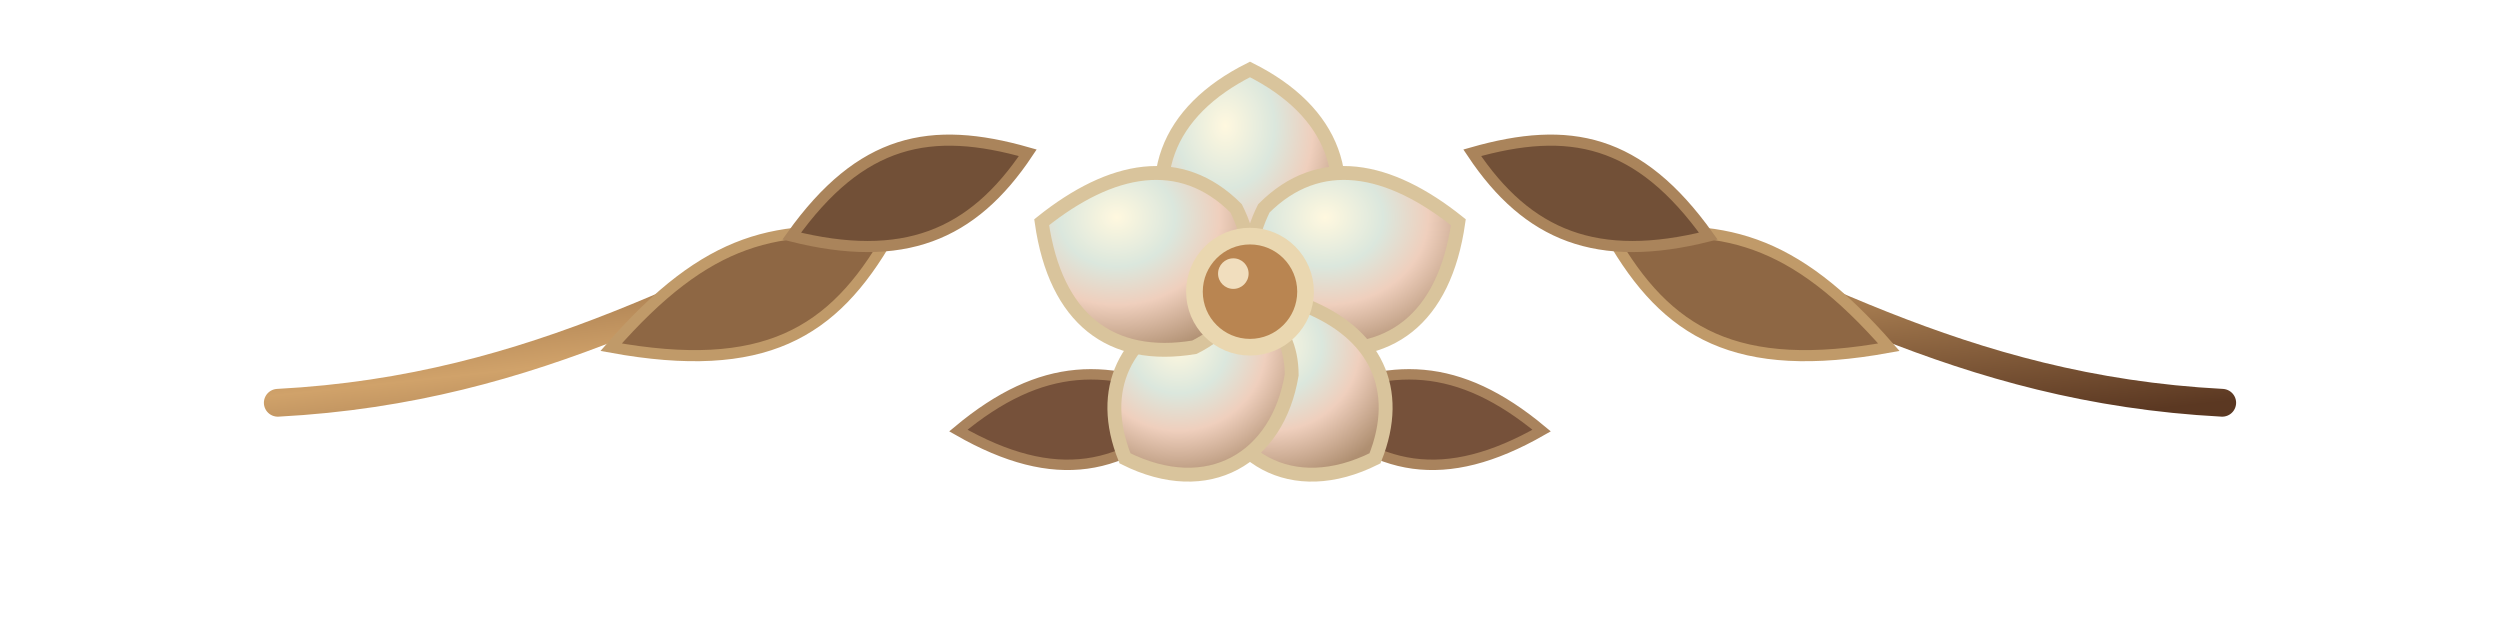
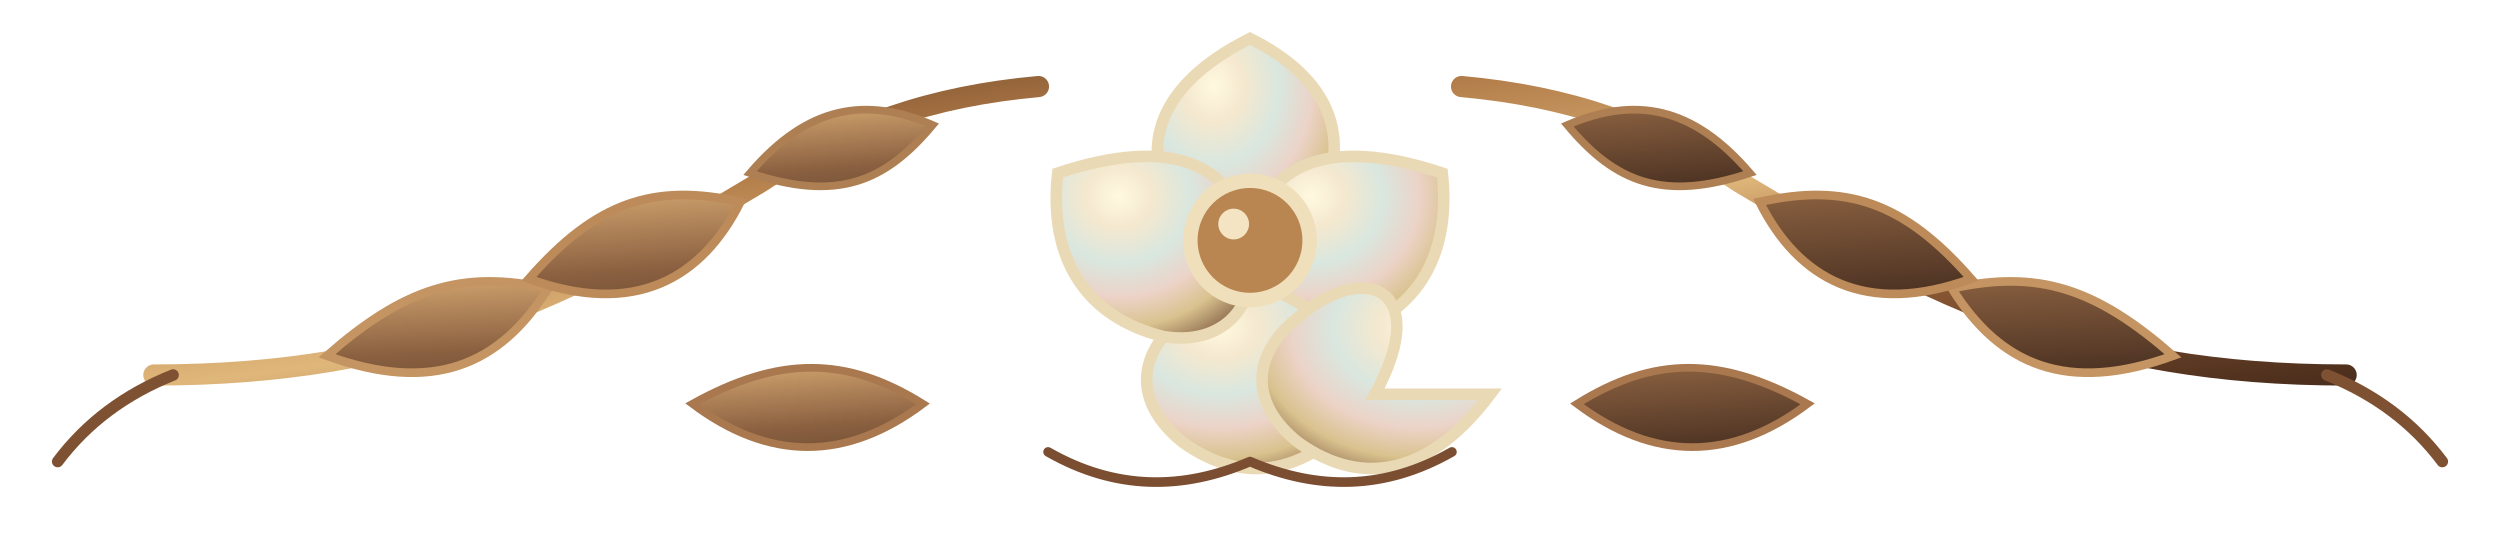
- <svg xmlns="http://www.w3.org/2000/svg" viewBox="0 0 180 46" fill="none">
+ <svg xmlns="http://www.w3.org/2000/svg" viewBox="0 0 260 58" fill="none">
  <defs>
    <linearGradient id="brass" x1="0" y1="0" x2="1" y2="1">
-       <stop stop-color="#6d4528" />
-       <stop offset=".48" stop-color="#d0a26a" />
-       <stop offset="1" stop-color="#5b3822" />
+       <stop stop-color="#5f3a21" />
+       <stop offset=".28" stop-color="#b17b48" />
+       <stop offset=".52" stop-color="#e0b77b" />
+       <stop offset=".75" stop-color="#8a5834" />
+       <stop offset="1" stop-color="#4d2f1d" />
    </linearGradient>
-     <radialGradient id="pearl" cx="36%" cy="25%" r="80%">
-       <stop stop-color="#fff8df" />
-       <stop offset=".35" stop-color="#dbe7dd" />
-       <stop offset=".62" stop-color="#efcfbd" />
-       <stop offset="1" stop-color="#af8f71" />
+     <radialGradient id="pearl" cx="32%" cy="22%" r="88%">
+       <stop stop-color="#fff9df" />
+       <stop offset=".2" stop-color="#f4e8cf" />
+       <stop offset=".42" stop-color="#d9e7df" />
+       <stop offset=".63" stop-color="#ecd3c8" />
+       <stop offset=".82" stop-color="#d9c28e" />
+       <stop offset="1" stop-color="#927052" />
    </radialGradient>
+     <linearGradient id="leaf" x1="0" y1="0" x2="1" y2="1">
+       <stop stop-color="#d2a46f" />
+       <stop offset=".42" stop-color="#8a6040" />
+       <stop offset="1" stop-color="#493021" />
+     </linearGradient>
  </defs>
-   <path d="M20 29c19-1 31-9 46-15M160 29c-19-1-31-9-46-15" stroke="url(#brass)" stroke-width="2" stroke-linecap="round" />
-   <path d="M44 25c7-8 12-9 20-8-4 7-9 10-20 8ZM136 25c-7-8-12-9-20-8 4 7 9 10 20 8Z" fill="#8e6744" stroke="#c09a69" stroke-width=".8" />
-   <path d="M57 17c5-7 10-8 17-6-4 6-9 8-17 6ZM123 17c-5-7-10-8-17-6 4 6 9 8 17 6Z" fill="#725037" stroke="#aa845b" stroke-width=".8" />
-   <path d="M69 31c6-5 11-5 17-2-5 5-10 6-17 2ZM111 31c-6-5-11-5-17-2 5 5 10 6 17 2Z" fill="#76513a" stroke="#a9835d" stroke-width=".75" />
-   <g transform="translate(90 21)">
-     <path d="M0-16C6-13 8-8 5-2 2 1-2 1-5-2-8-8-6-13 0-16Z" fill="url(#pearl)" stroke="#d9c49c" stroke-width="1" />
-     <path d="M15-5C14 2 10 5 4 4 0 2-1-2 1-6 5-10 10-9 15-5Z" fill="url(#pearl)" stroke="#d9c49c" stroke-width="1" />
-     <path d="M9 12C3 15-2 12-3 6-3 2 0 0 4 1 9 3 11 7 9 12Z" fill="url(#pearl)" stroke="#d9c49c" stroke-width="1" />
-     <path d="M-9 12C-11 7-9 3-4 1 0 0 3 2 3 6 2 12-3 15-9 12Z" fill="url(#pearl)" stroke="#d9c49c" stroke-width="1" />
-     <path d="M-15-5C-10-9-5-10-1-6 1-2 0 2-4 4-10 5-14 2-15-5Z" fill="url(#pearl)" stroke="#d9c49c" stroke-width="1" />
-     <circle r="4" fill="#b98551" stroke="#ead7b0" stroke-width="1.2" />
-     <circle cx="-1.2" cy="-1.3" r="1.1" fill="#fff4d9" opacity=".8" />
+   <path d="M16 39C43 39 59 31 79 19c9-6 18-9 29-10M244 39c-27 0-43-8-63-20-9-6-18-9-29-10" stroke="url(#brass)" stroke-width="2.2" stroke-linecap="round" />
+   <path d="M34 37c8-7 14-9 23-7-5 8-12 11-23 7ZM226 37c-8-7-14-9-23-7 5 8 12 11 23 7Z" fill="url(#leaf)" stroke="#c49462" stroke-width=".9" />
+   <path d="M55 29c7-8 13-10 22-8-4 8-11 12-22 8ZM205 29c-7-8-13-10-22-8 4 8 11 12 22 8Z" fill="url(#leaf)" stroke="#bc8b59" stroke-width=".9" />
+   <path d="M78 18c6-7 12-8 19-5-5 6-10 8-19 5ZM182 18c-6-7-12-8-19-5 5 6 10 8 19 5Z" fill="url(#leaf)" stroke="#ae7f52" stroke-width=".8" />
+   <path d="M72 42c9-5 16-5 24 0-8 6-16 6-24 0ZM188 42c-9-5-16-5-24 0 8 6 16 6 24 0Z" fill="url(#leaf)" stroke="#a9784f" stroke-width=".8" />
+   <path d="M18 39c-5 2-9 5-12 9M242 39c5 2 9 5 12 9" stroke="#7f5133" stroke-width="1.2" stroke-linecap="round" />
+   <g transform="translate(130 25)">
+     <path d="M0-21c8 4 11 10 7 18-3 5-9 6-14 1-5-7-3-14 7-19Z" fill="url(#pearl)" stroke="#ead9b5" stroke-width="1.2" />
+     <path d="M20-7c1 9-3 15-11 17-6 1-10-3-9-9 1-9 8-12 20-8Z" fill="url(#pearl)" stroke="#ead9b5" stroke-width="1.2" />
+     <path d="M13 16c-6 8-13 10-20 5-5-4-5-9 0-13 7-6 14-3 20 8Z" fill="url(#pearl)" stroke="#ead9b5" stroke-width="1.2" />
+     <path d="M-13 16c-6-11 1-14 8-8 5 4 5 9 0 13-7 5-14 3-20-5Z" transform="scale(-1 1)" fill="url(#pearl)" stroke="#ead9b5" stroke-width="1.2" />
+     <path d="M-20-7c12-4 19-1 20 8 1 6-3 10-9 9-8-2-12-8-11-17Z" fill="url(#pearl)" stroke="#ead9b5" stroke-width="1.2" />
+     <circle r="6.2" fill="#b98550" stroke="#f0dfbb" stroke-width="1.5" />
+     <circle cx="-1.7" cy="-1.7" r="1.6" fill="#fff5d7" opacity=".85" />
  </g>
+   <path d="M109 47c7 4 14 4 21 1M151 47c-7 4-14 4-21 1" stroke="#7b4d31" stroke-width="1" stroke-linecap="round" />
</svg>
